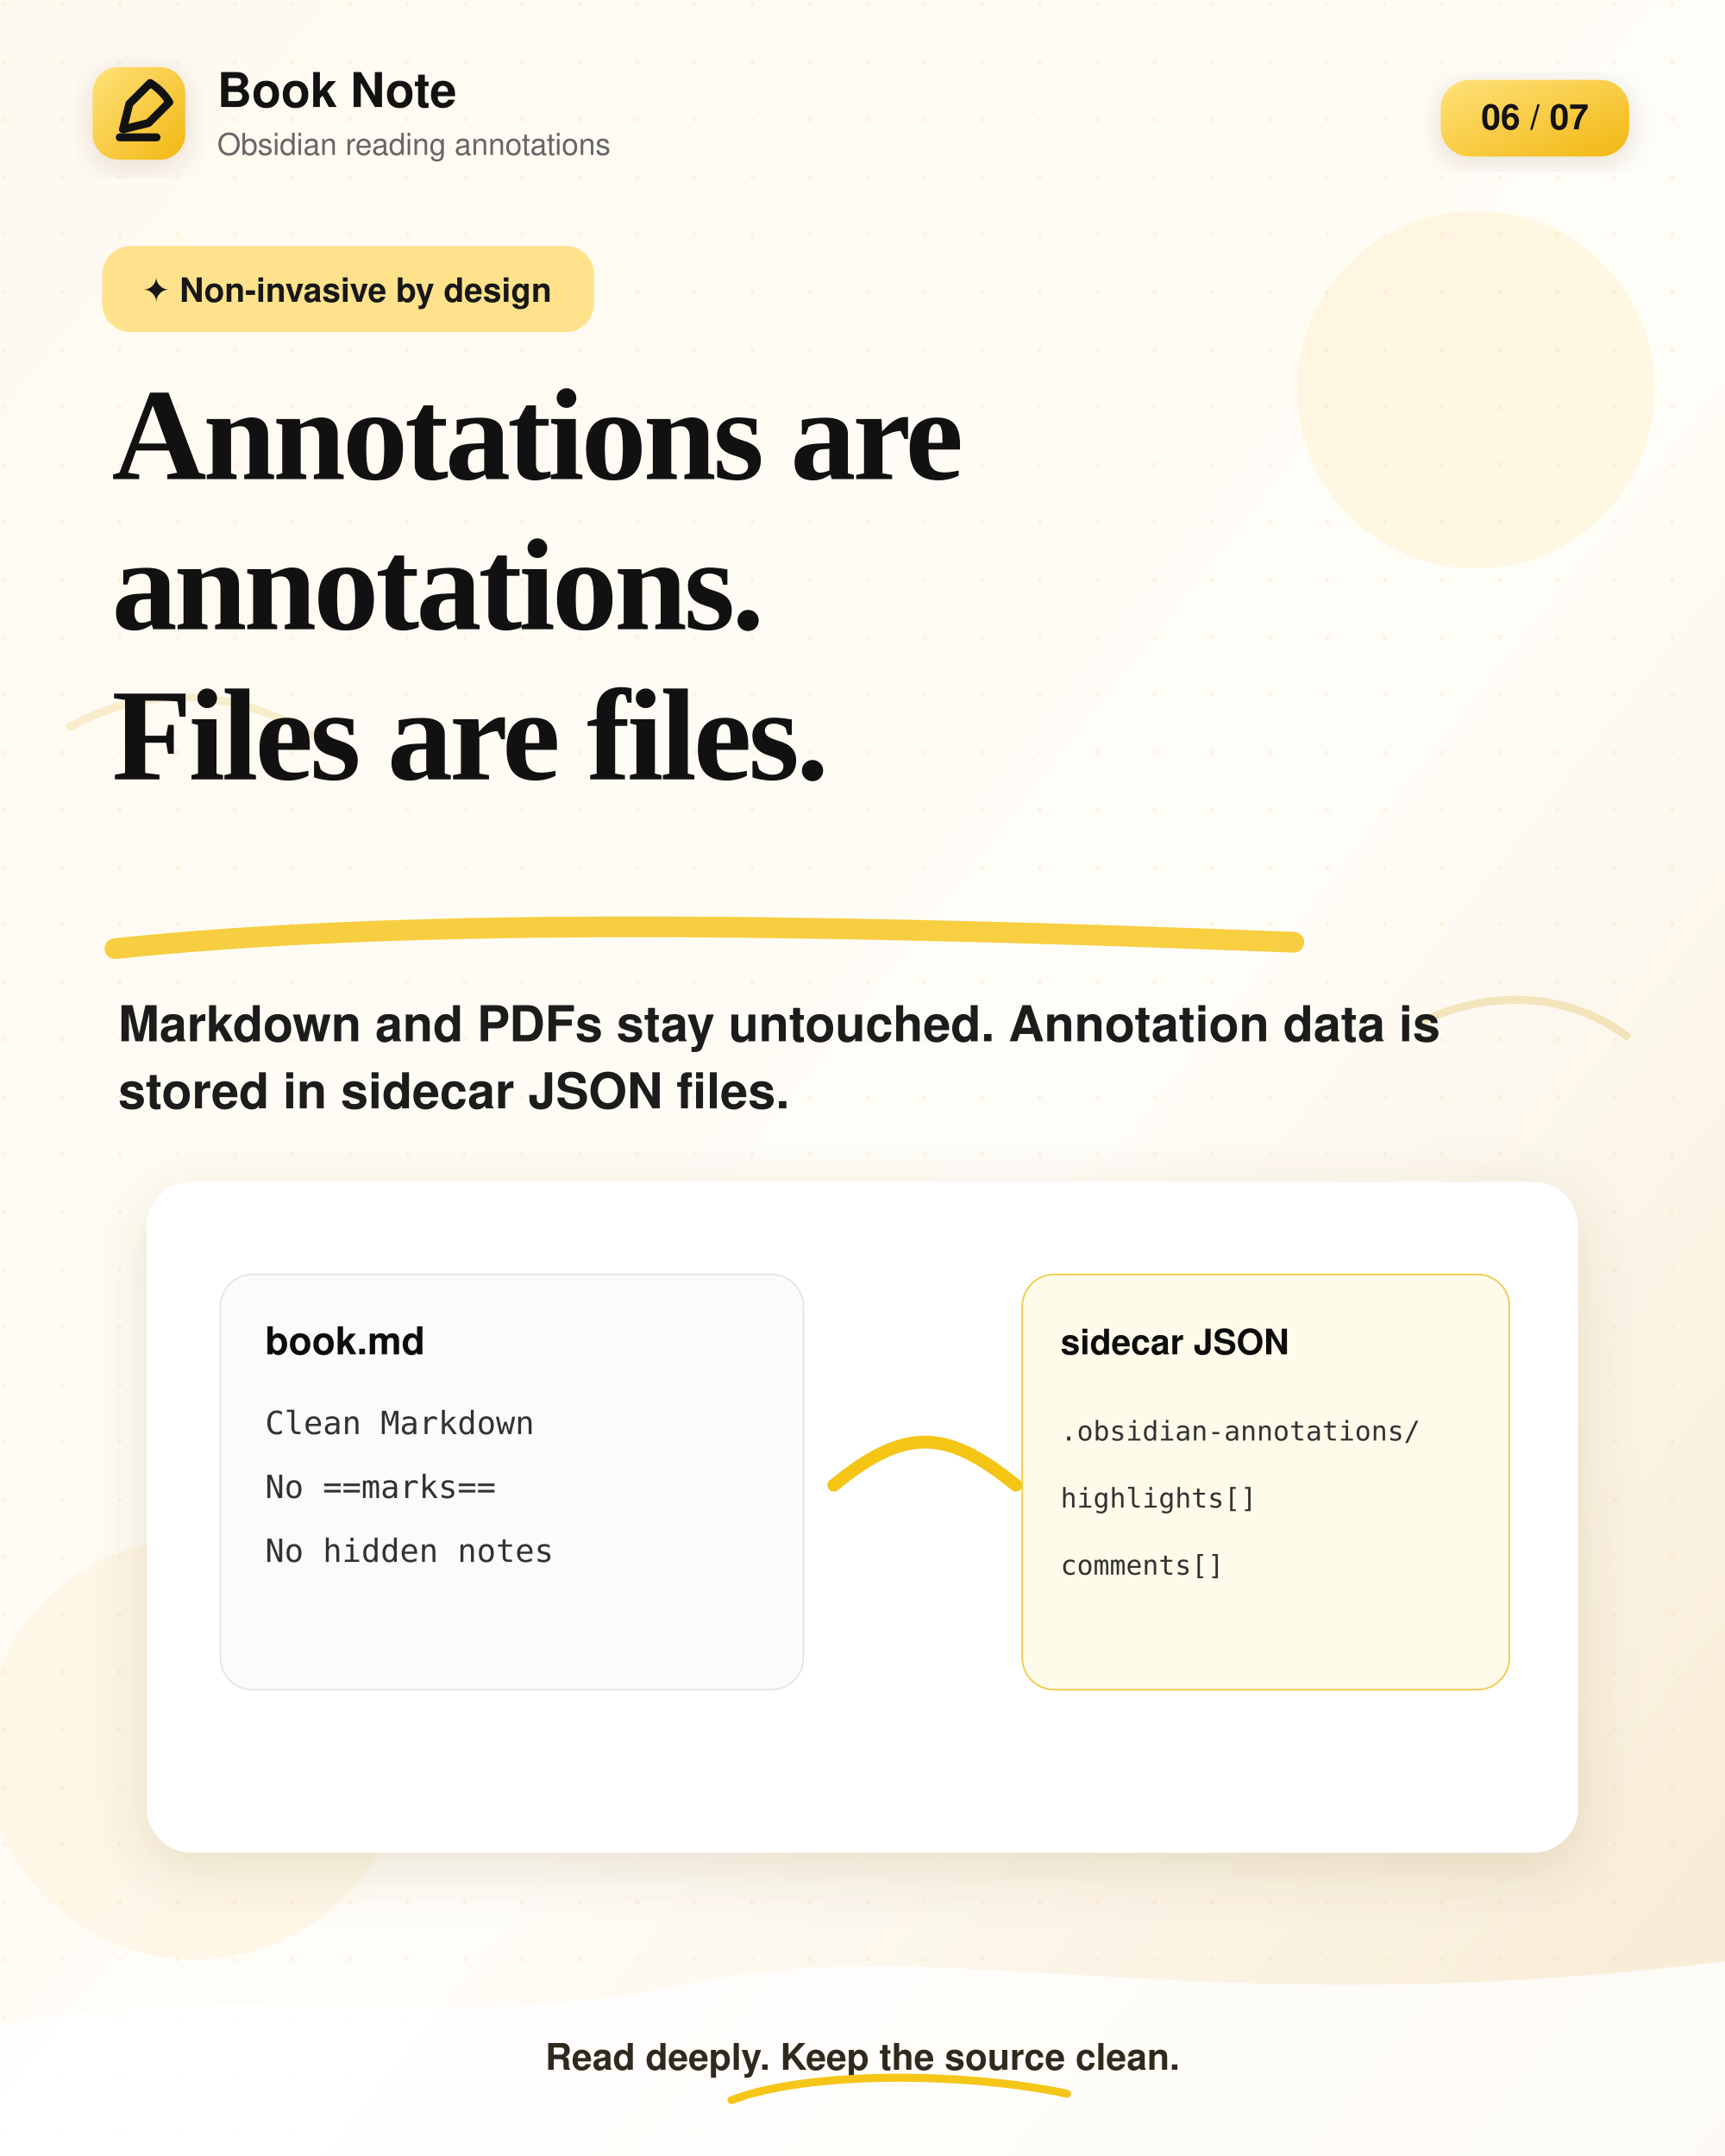
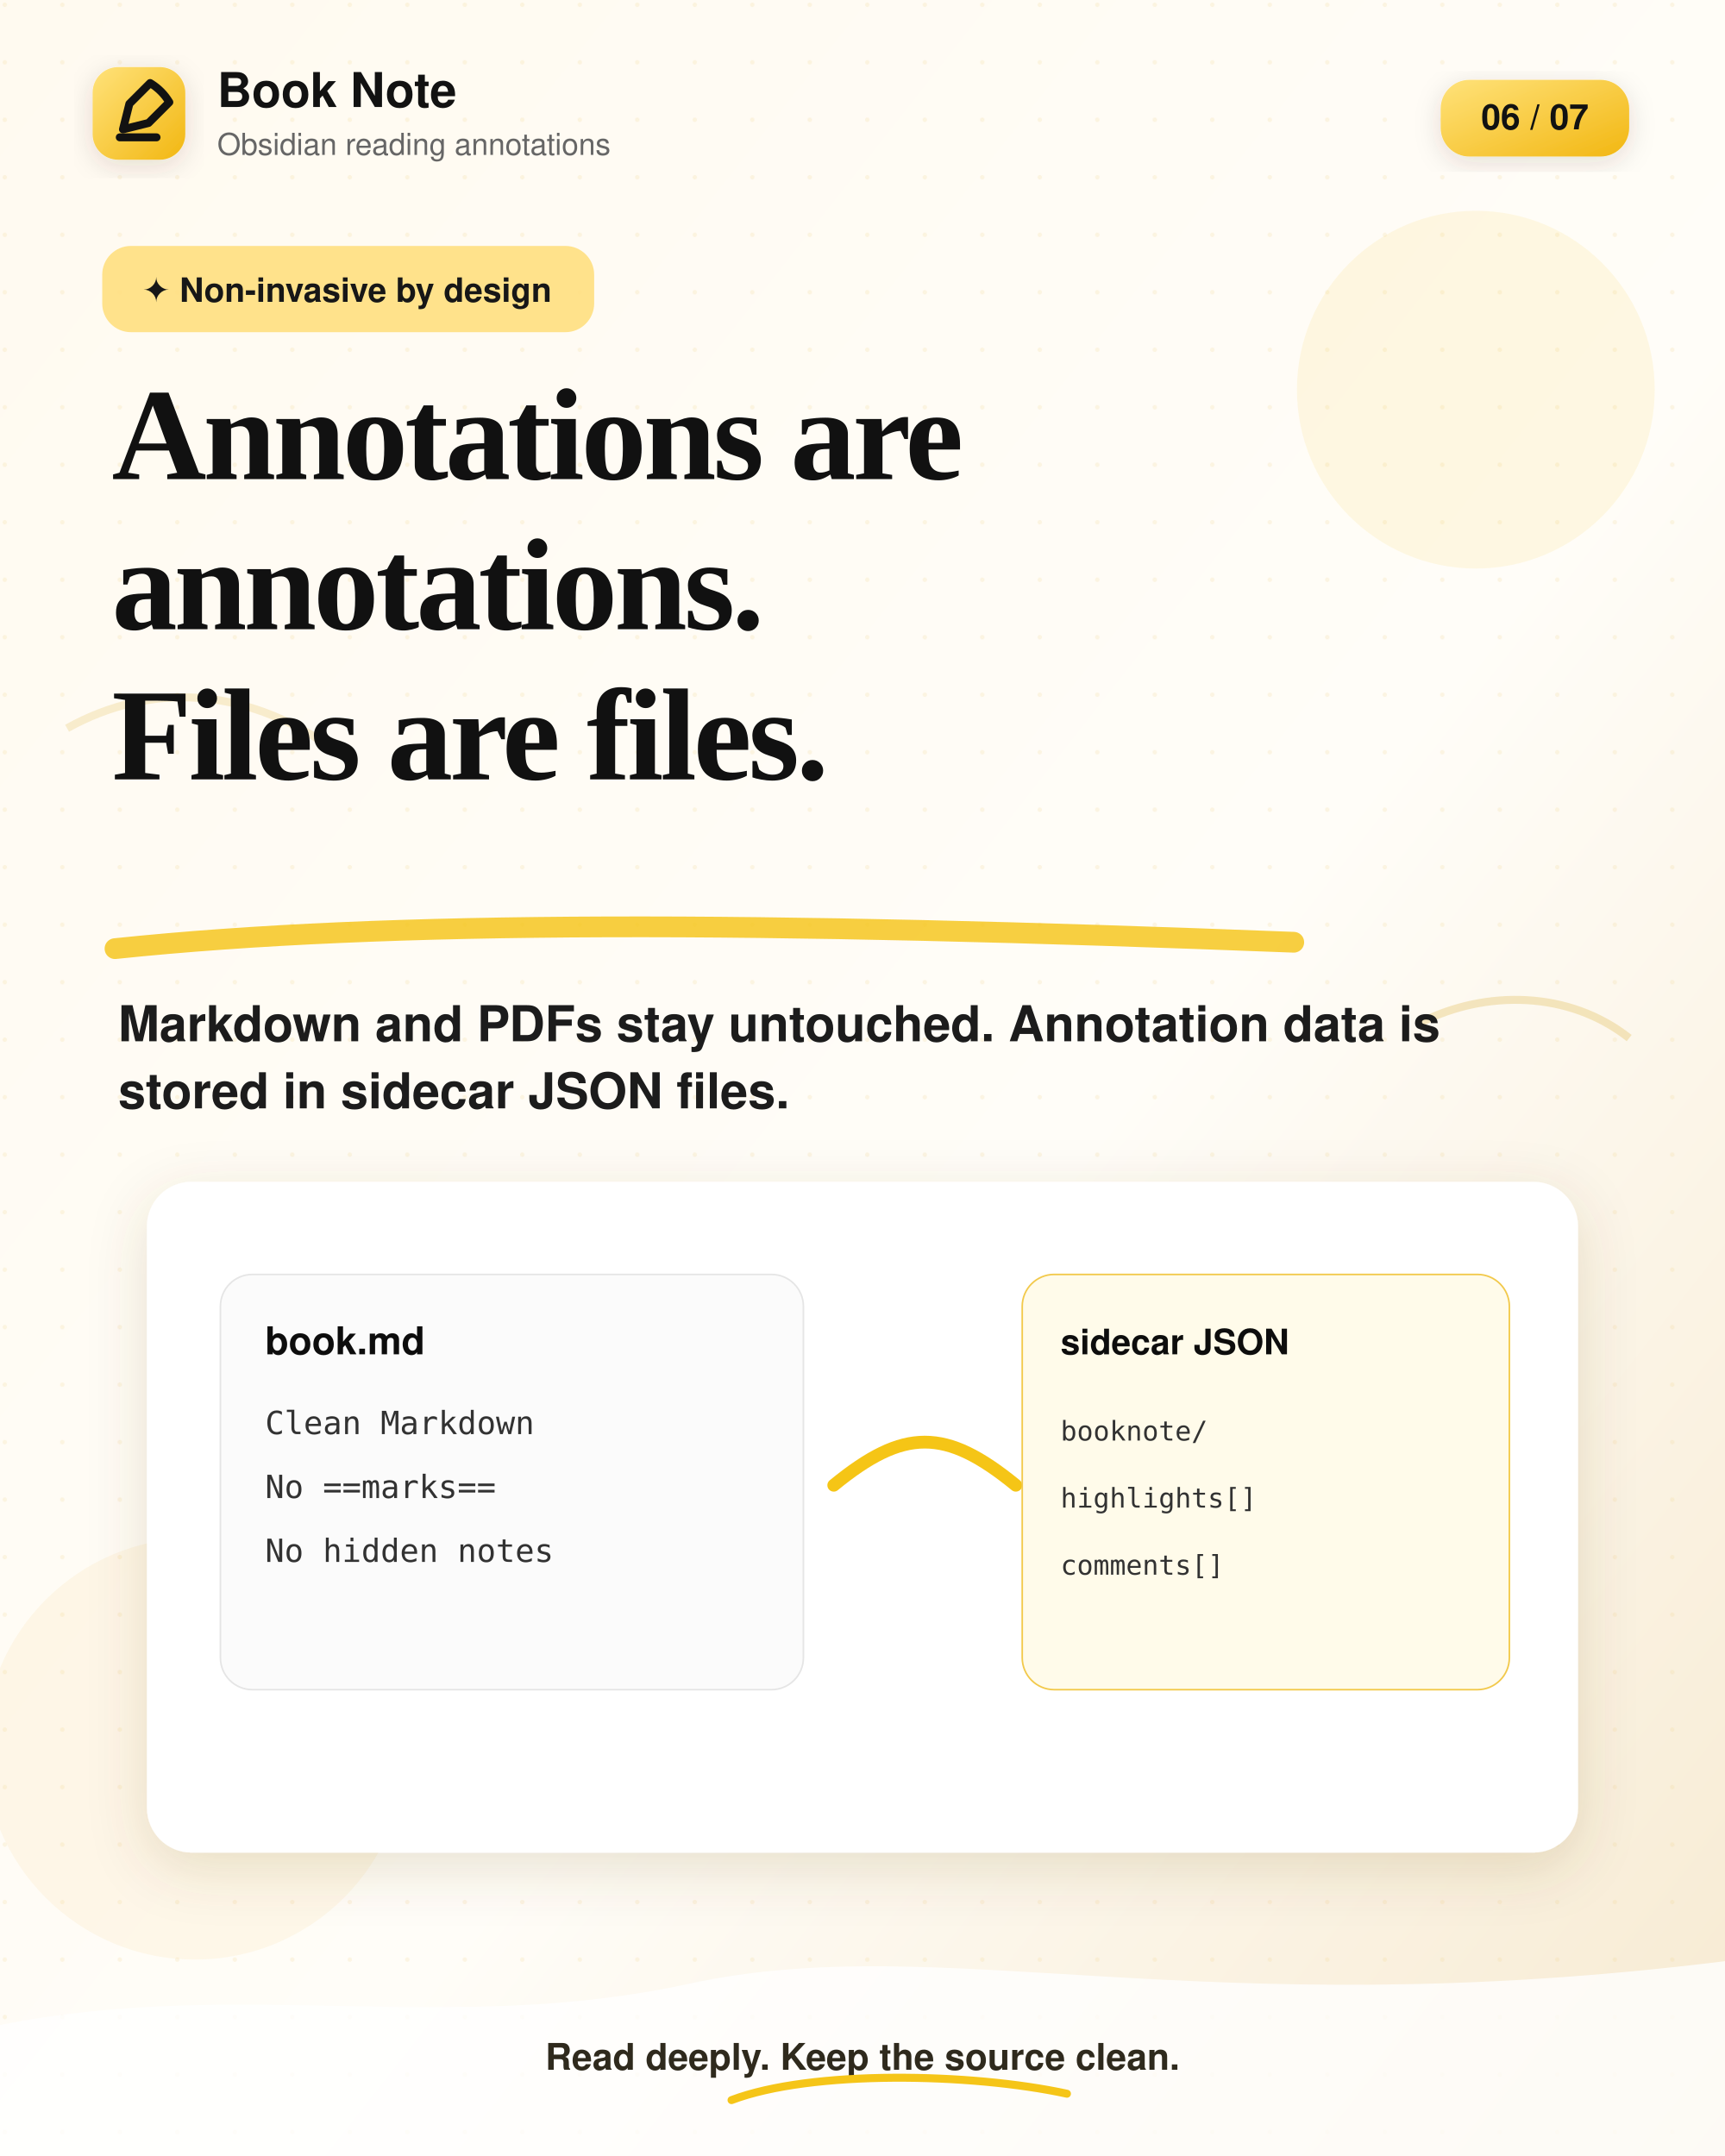
<svg xmlns="http://www.w3.org/2000/svg" width="1080" height="1350" viewBox="0 0 1080 1350">
  <defs>
    <linearGradient id="paper" x1="0" y1="0" x2="1" y2="1">
      <stop offset="0%" stop-color="#fffaf0" />
      <stop offset="58%" stop-color="#fffdf8" />
      <stop offset="100%" stop-color="#f7ead1" />
    </linearGradient>
    <linearGradient id="gold" x1="0" y1="0" x2="1" y2="1">
      <stop offset="0%" stop-color="#ffe27a" />
      <stop offset="100%" stop-color="#f2b712" />
    </linearGradient>
    <filter id="softShadow" x="-20%" y="-20%" width="140%" height="140%">
      <feDropShadow dx="0" dy="10" stdDeviation="18" flood-color="#6b4a00" flood-opacity="0.16" />
    </filter>
    <filter id="tinyShadow" x="-20%" y="-20%" width="140%" height="140%">
      <feDropShadow dx="0" dy="4" stdDeviation="8" flood-color="#4d3600" flood-opacity="0.14" />
    </filter>
    <pattern id="dots" width="36" height="36" patternUnits="userSpaceOnUse">
      <circle cx="3" cy="3" r="1.4" fill="#efd28a" opacity="0.35" />
    </pattern>
  </defs>
  <rect width="1080" height="1350" fill="url(#paper)" />
  <rect width="1080" height="1350" fill="url(#dots)" opacity="0.55" />
  <circle cx="924" cy="244" r="112" fill="#f5c518" opacity="0.10" />
  <circle cx="122" cy="1095" r="132" fill="#f0c15c" opacity="0.10" />
  <path d="M890 640 C930 620, 982 620, 1020 650" fill="none" stroke="#d7a51a" stroke-width="5" opacity="0.24" />
  <path d="M42 456 C96 426, 154 432, 204 466" fill="none" stroke="#d7a51a" stroke-width="5" opacity="0.18" />
  <g transform="translate(58 42)">
    <rect x="0" y="0" width="58" height="58" rx="16" fill="url(#gold)" filter="url(#tinyShadow)" />
    <path d="M19 39 L23 23 L36 10 C41 13 45 17 48 22 L35 35 Z" fill="none" stroke="#121212" stroke-width="5" stroke-linejoin="round" />
    <path d="M17 44 H40" stroke="#121212" stroke-width="5" stroke-linecap="round" />
    <text x="78" y="25" font-family="Avenir Next, Helvetica, Arial, sans-serif" font-size="30" font-weight="800" fill="#121212">Book Note</text>
    <text x="78" y="55" font-family="Avenir Next, Helvetica, Arial, sans-serif" font-size="19" fill="#666">Obsidian reading annotations</text>
  </g>
  <g transform="translate(902 50)">
    <rect x="0" y="0" width="118" height="48" rx="18" fill="url(#gold)" filter="url(#tinyShadow)" />
    <text x="59" y="31" text-anchor="middle" font-family="Avenir Next, Helvetica, Arial, sans-serif" font-size="22" font-weight="800" fill="#121212">06 / 07</text>
  </g>
  <g transform="translate(64 154)">
    <rect x="0" y="0" width="308" height="54" rx="18" fill="#ffe082" opacity="0.92" />
    <text x="25" y="35" font-family="Avenir Next, Helvetica, Arial, sans-serif" font-size="21" font-weight="800" fill="#171717">✦ Non-invasive by design</text>
  </g>
  <text x="70" y="300" font-family="Georgia, 'Times New Roman', serif" font-size="82" font-weight="900" fill="#111" letter-spacing="-2">
    <tspan x="70" dy="0">Annotations are</tspan>
    <tspan x="70" dy="94">annotations.</tspan>
    <tspan x="70" dy="94">Files are files.</tspan>
  </text>
  <path d="M72 594 C244 576, 476 577, 810 590" fill="none" stroke="#f5c518" stroke-width="13" stroke-linecap="round" opacity="0.82" />
  <text x="74" y="652" font-family="Avenir Next, Helvetica, Arial, sans-serif" font-size="31" font-weight="600" fill="#1c1c1c">
    <tspan x="74" dy="0">Markdown and PDFs stay untouched. Annotation data is</tspan>
    <tspan x="74" dy="42">stored in sidecar JSON files.</tspan>
  </text>
  <g transform="translate(92 740)" filter="url(#softShadow)">
    <rect x="0" y="0" width="896" height="420" rx="28" fill="#fff" />
    <g transform="translate(46 58)">
      <rect x="0" y="0" width="365" height="260" rx="20" fill="#fbfbfb" stroke="#e5e5e5" />
      <text x="28" y="50" font-family="Avenir Next, Helvetica, Arial, sans-serif" font-size="24" font-weight="850" fill="#111">book.md</text>
      <text x="28" y="100" font-family="Menlo, Monaco, monospace" font-size="20" fill="#333">Clean Markdown</text>
      <text x="28" y="140" font-family="Menlo, Monaco, monospace" font-size="20" fill="#333">No ==marks==</text>
      <text x="28" y="180" font-family="Menlo, Monaco, monospace" font-size="20" fill="#333">No hidden notes</text>
    </g>
    <path d="M430 190 C474 154, 500 154, 544 190" fill="none" stroke="#f5c518" stroke-width="8" stroke-linecap="round" />
    <g transform="translate(548 58)">
      <rect x="0" y="0" width="305" height="260" rx="20" fill="#fffbea" stroke="#f2c94c" />
      <text x="24" y="50" font-family="Avenir Next, Helvetica, Arial, sans-serif" font-size="22" font-weight="850" fill="#111">sidecar JSON</text>
-       <text x="24" y="104" font-family="Menlo, Monaco, monospace" font-size="17" fill="#333">.obsidian-annotations/</text>
+       <text x="24" y="104" font-family="Menlo, Monaco, monospace" font-size="17" fill="#333">booknote/</text>
      <text x="24" y="146" font-family="Menlo, Monaco, monospace" font-size="17" fill="#333">highlights[]</text>
      <text x="24" y="188" font-family="Menlo, Monaco, monospace" font-size="17" fill="#333">comments[]</text>
    </g>
  </g>
  <path d="M0 1268 C150 1238, 282 1275, 432 1242 C590 1208, 750 1269, 1080 1228 L1080 1350 L0 1350 Z" fill="#fff" opacity="0.78" />
  <text x="540" y="1296" text-anchor="middle" font-family="Avenir Next, Helvetica, Arial, sans-serif" font-size="23" font-weight="700" fill="#2f2a1d">Read deeply. Keep the source clean.</text>
  <path d="M458 1315 C508 1296, 608 1298, 668 1311" fill="none" stroke="#f5c518" stroke-width="5" stroke-linecap="round" />
</svg>
